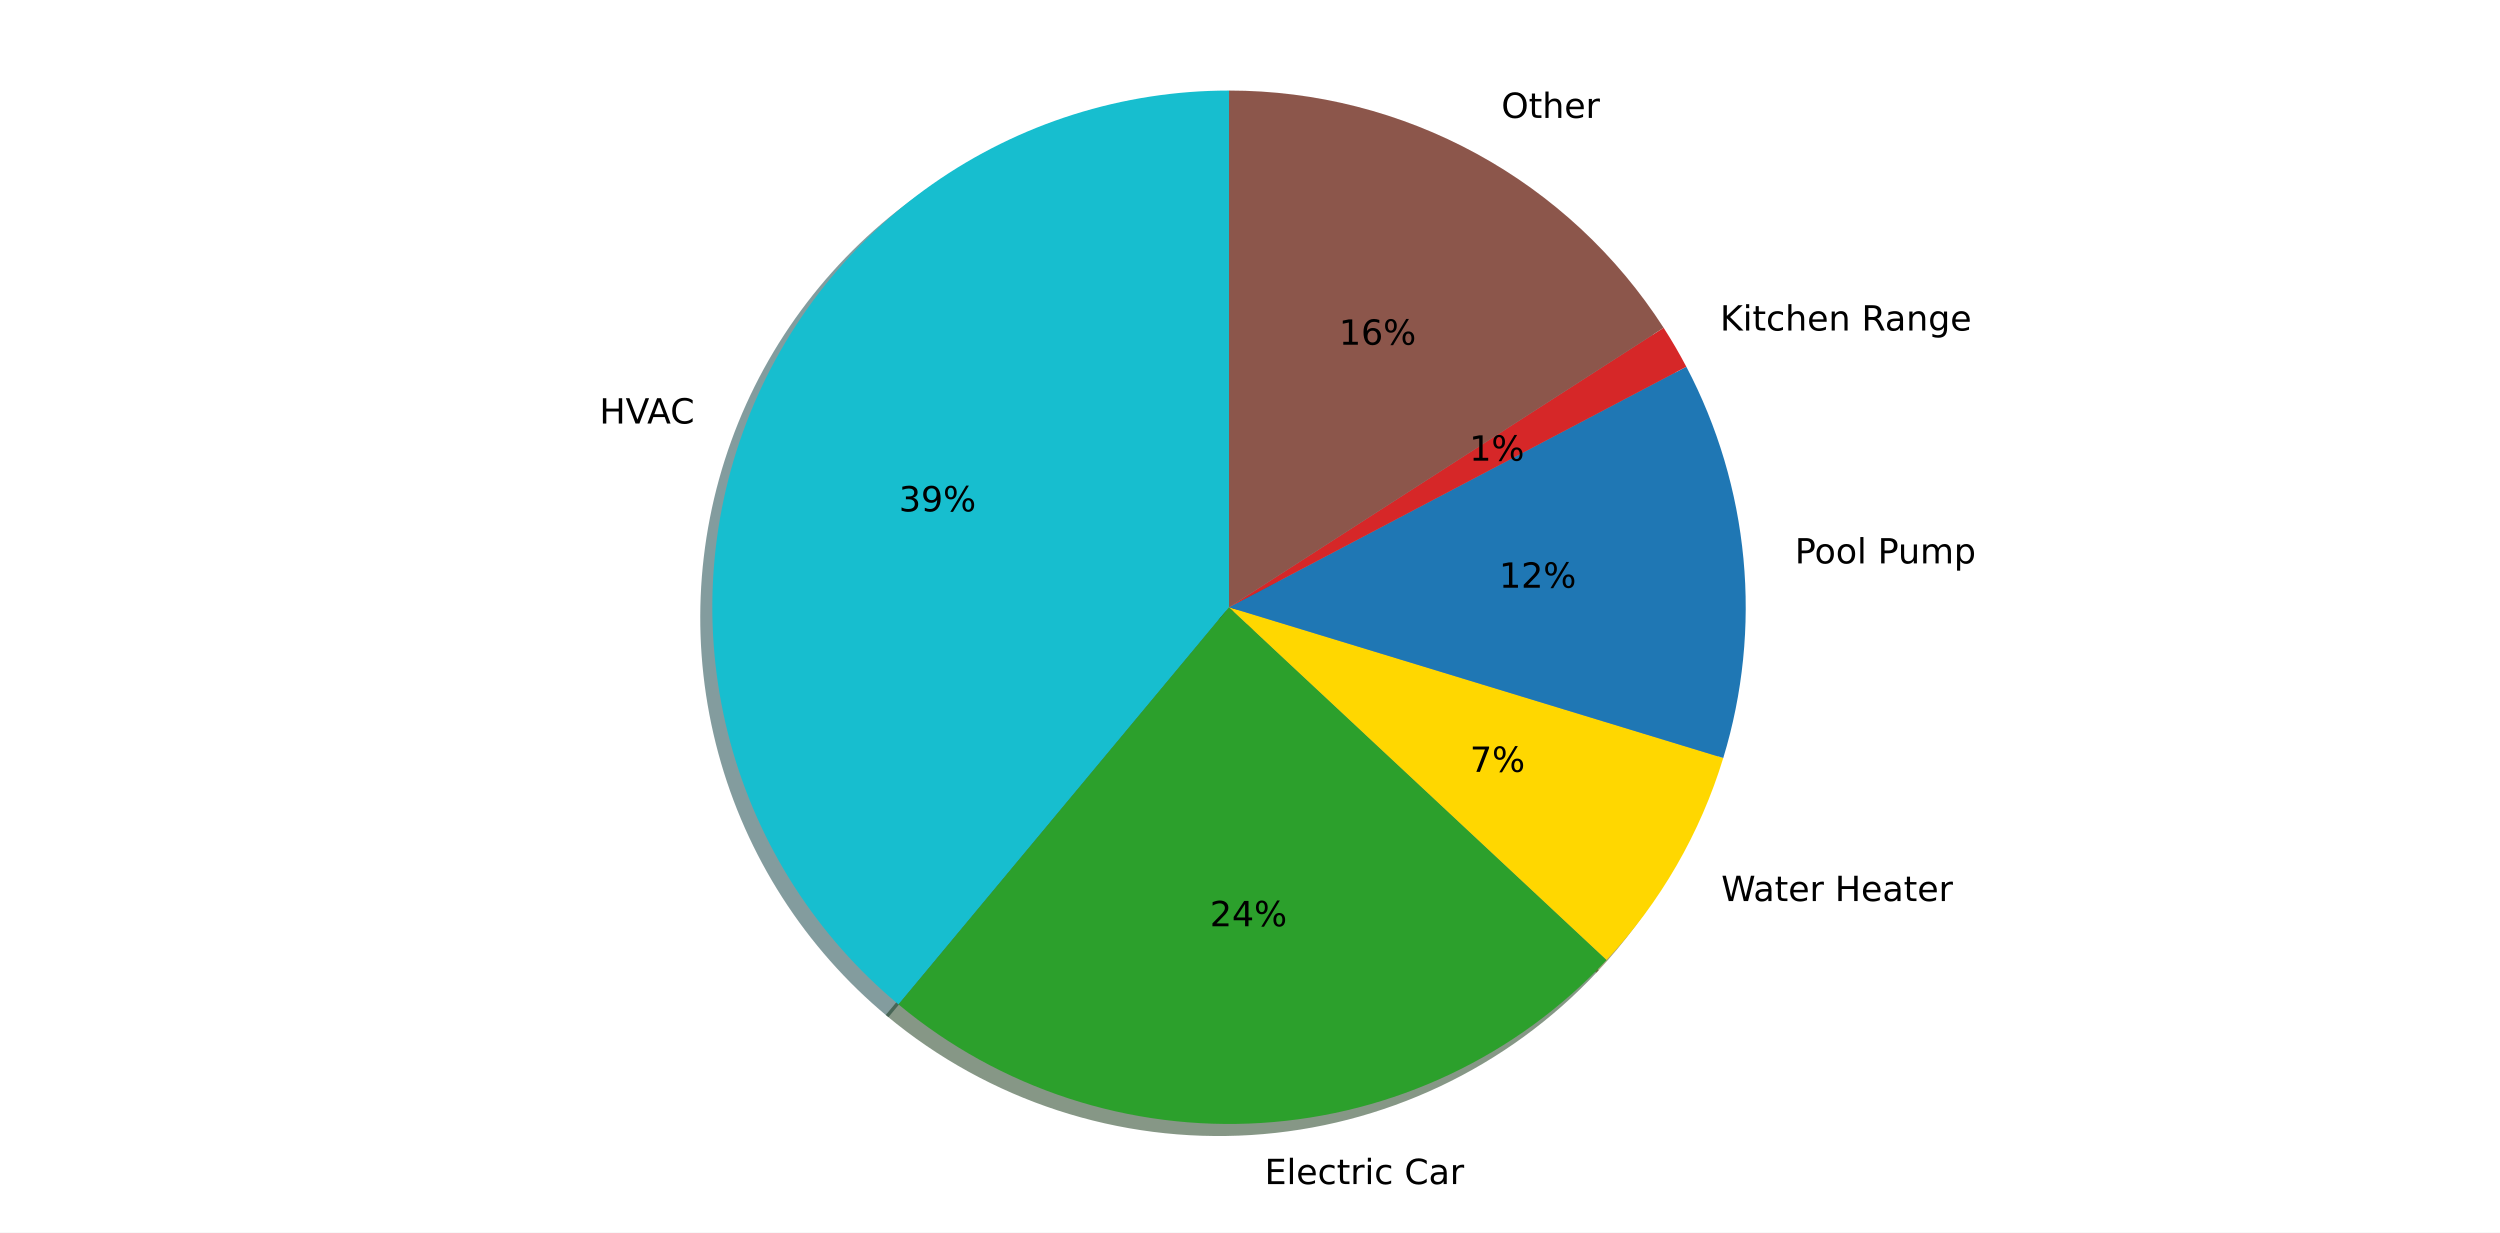
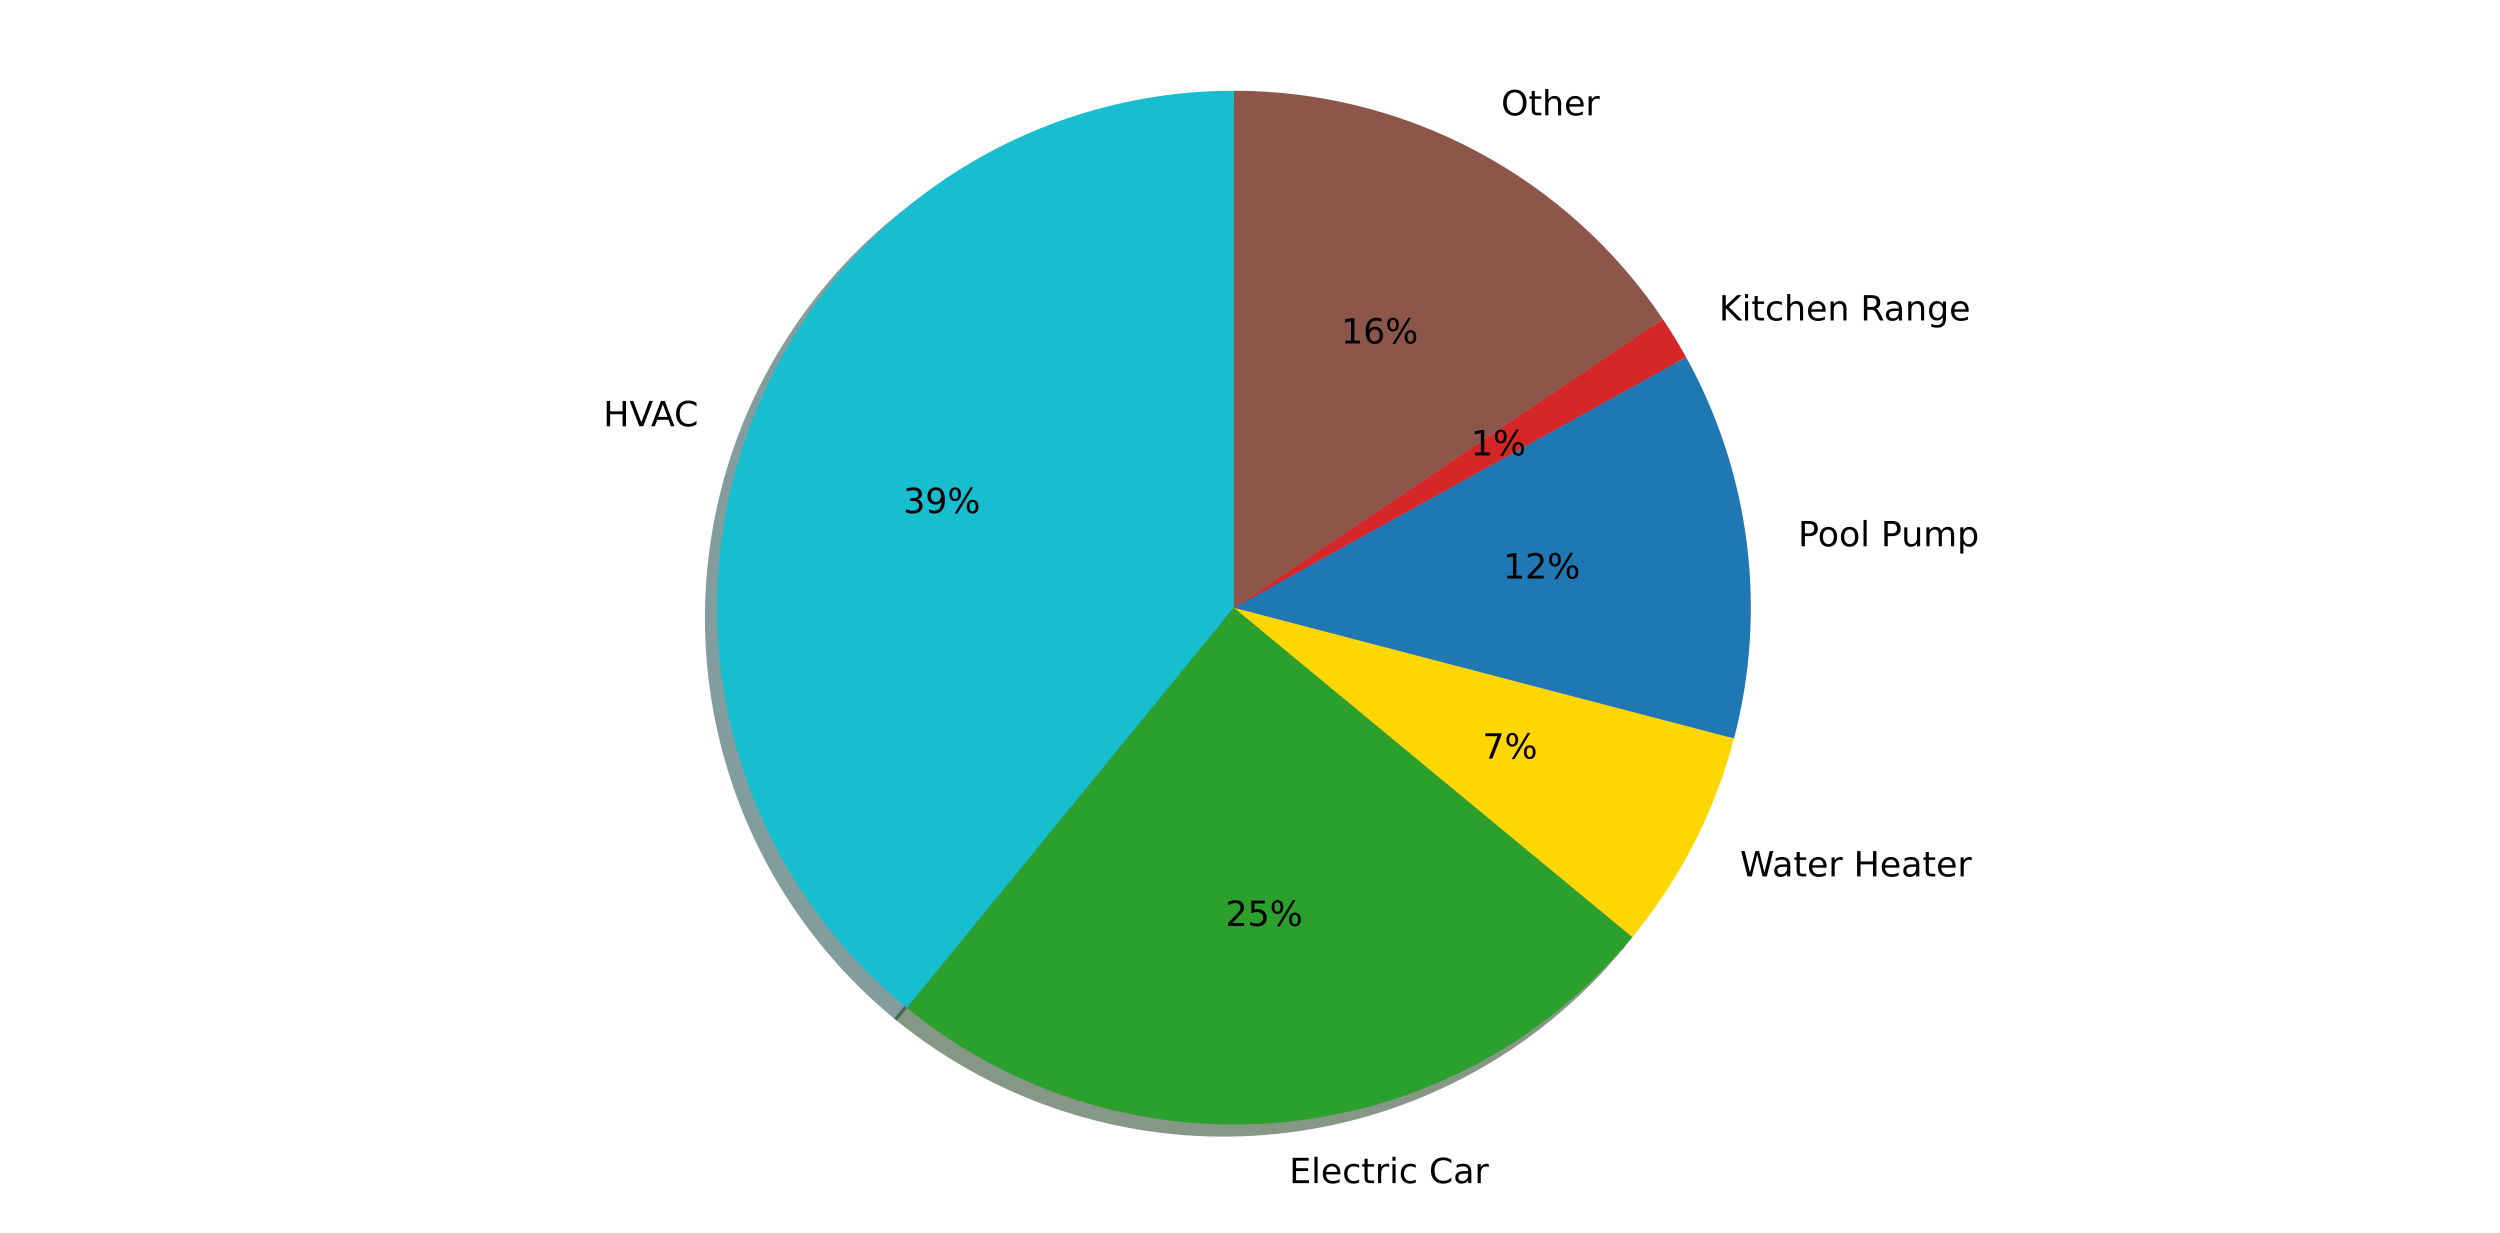
<svg xmlns="http://www.w3.org/2000/svg" xmlns:xlink="http://www.w3.org/1999/xlink" width="720pt" height="354.96pt" viewBox="0 0 720 354.96" version="1.1">
  <defs>
    <style type="text/css">*{stroke-linejoin: round; stroke-linecap: butt}</style>
  </defs>
  <g id="figure_1">
    <g id="patch_1">
      <path d="M 0 354.96  L 720 354.96  L 720 0  L 0 0  z " style="fill: #ffffff" />
    </g>
    <g id="axes_1">
      <g id="patch_2">
-         <path d="M 350.982 29.054  C 320.395 29.054 290.54 38.485 265.502 56.054  C 240.465 73.624 221.443 98.493 211.041 127.257  C 200.638 156.021 199.353 187.304 207.361 216.825  C 215.368 246.345 232.286 272.691 255.797 292.255  L 350.982 177.866  L 350.982 29.054  z " style="fill: #07393e; opacity: 0.5; stroke: #07393e; stroke-linejoin: miter" />
+         <path d="M 352.395 29.113  C 321.681 29.113 291.708 38.618 266.607 56.317  C 241.506 74.015 222.486 99.056 212.171 127.985  C 201.856 156.915 200.743 188.34 208.983 217.927  C 217.224 247.514 234.423 273.838 258.208 293.27  L 352.395 177.983  L 352.395 29.113  z " style="fill: #07393e; opacity: 0.5; stroke: #07393e; stroke-linejoin: miter" />
      </g>
      <g id="patch_3">
-         <path d="M 255.797 292.255  C 284.992 316.548 322.406 328.766 360.311 326.385  C 398.216 324.004 433.808 307.2 459.733 279.445  L 350.982 177.866  L 255.797 292.255  z " style="fill: #0d300d; opacity: 0.5; stroke: #0d300d; stroke-linejoin: miter" />
+         <path d="M 258.208 293.27  C 288.655 318.144 327.749 329.972 366.879 326.147  C 406.009 322.321 442.072 303.146 467.126 272.846  L 352.395 177.983  L 258.208 293.27  z " style="fill: #0d300d; opacity: 0.5; stroke: #0d300d; stroke-linejoin: miter" />
      </g>
      <g id="patch_4">
-         <path d="M 459.733 279.445  C 467.45 271.184 474.2 262.069 479.853 252.279  C 485.506 242.489 490.025 232.087 493.323 221.274  L 350.982 177.866  L 459.733 279.445  z " style="fill: #4c4000; opacity: 0.5; stroke: #4c4000; stroke-linejoin: miter" />
+         <path d="M 467.126 272.846  C 474.013 264.516 479.973 255.46 484.9 245.839  C 489.827 236.218 493.692 226.089 496.425 215.631  L 352.395 177.983  L 467.126 272.846  z " style="fill: #4c4000; opacity: 0.5; stroke: #4c4000; stroke-linejoin: miter" />
      </g>
      <g id="patch_5">
-         <path d="M 493.323 221.274  C 498.985 202.706 500.96 183.208 499.136 163.882  C 497.312 144.556 491.724 125.773 482.687 108.593  L 350.982 177.866  L 493.323 221.274  z " style="fill: #092436; opacity: 0.5; stroke: #092436; stroke-linejoin: miter" />
+         <path d="M 496.425 215.631  C 501.218 197.296 502.466 178.212 500.101 159.409  C 497.737 140.605 491.803 122.424 482.62 105.846  L 352.395 177.983  L 496.425 215.631  z " style="fill: #092436; opacity: 0.5; stroke: #092436; stroke-linejoin: miter" />
      </g>
      <g id="patch_6">
-         <path d="M 482.687 108.593  C 481.679 106.676 480.629 104.781 479.538 102.91  C 478.447 101.039 477.315 99.192 476.144 97.37  L 350.982 177.866  L 482.687 108.593  z " style="fill: #400c0c; opacity: 0.5; stroke: #400c0c; stroke-linejoin: miter" />
+         <path d="M 482.62 105.846  C 481.58 103.97 480.5 102.116 479.38 100.286  C 478.261 98.456 477.102 96.65 475.904 94.87  L 352.395 177.983  L 482.62 105.846  z " style="fill: #400c0c; opacity: 0.5; stroke: #400c0c; stroke-linejoin: miter" />
      </g>
      <g id="patch_7">
-         <path d="M 476.144 97.37  C 462.668 76.418 444.145 59.18 422.278 47.245  C 400.412 35.31 375.894 29.054 350.982 29.054  L 350.982 177.866  L 476.144 97.37  z " style="fill: #2a1a16; opacity: 0.5; stroke: #2a1a16; stroke-linejoin: miter" />
+         <path d="M 475.904 94.87  C 462.283 74.629 443.892 58.042 422.356 46.577  C 400.821 35.111 376.793 29.113 352.395 29.113  L 352.395 177.983  L 475.904 94.87  z " style="fill: #2a1a16; opacity: 0.5; stroke: #2a1a16; stroke-linejoin: miter" />
      </g>
      <g id="patch_8">
-         <path d="M 353.959 26.078  C 323.372 26.078 293.516 35.508 268.478 53.078  C 243.441 70.648 224.419 95.517 214.017 124.281  C 203.615 153.045 202.329 184.328 210.337 213.848  C 218.344 243.369 235.262 269.714 258.774 289.279  L 353.959 174.89  L 353.959 26.078  z " style="fill: #17becf" />
+         <path d="M 355.372 26.135  C 324.659 26.135 294.685 35.64 269.584 53.339  C 244.483 71.038 225.464 96.079 215.149 125.008  C 204.834 153.937 203.72 185.362 211.961 214.949  C 220.202 244.537 237.4 270.861 261.185 290.293  L 355.372 175.005  L 355.372 26.135  z " style="fill: #17becf" />
      </g>
      <g id="patch_9">
-         <path d="M 258.774 289.279  C 287.968 313.572 325.383 325.79 363.288 323.409  C 401.193 321.028 436.784 304.224 462.709 276.469  L 353.959 174.89  L 258.774 289.279  z " style="fill: #2ca02c" />
+         <path d="M 261.185 290.293  C 291.632 315.167 330.727 326.994 369.856 323.169  C 408.986 319.344 445.05 300.169 470.103 269.869  L 355.372 175.005  L 261.185 290.293  z " style="fill: #2ca02c" />
      </g>
      <g id="patch_10">
-         <path d="M 462.709 276.469  C 470.426 268.207 477.176 259.093 482.829 249.303  C 488.482 239.513 493.001 229.111 496.299 218.297  L 353.959 174.89  L 462.709 276.469  z " style="fill: #ffd700" />
+         <path d="M 470.103 269.869  C 476.991 261.539 482.951 252.483 487.878 242.862  C 492.805 233.241 496.669 223.112 499.403 212.654  L 355.372 175.005  L 470.103 269.869  z " style="fill: #ffd700" />
      </g>
      <g id="patch_11">
-         <path d="M 496.299 218.297  C 501.961 199.73 503.936 180.232 502.112 160.906  C 500.288 141.58 494.7 122.797 485.663 105.616  L 353.959 174.89  L 496.299 218.297  z " style="fill: #1f77b4" />
+         <path d="M 499.403 212.654  C 504.196 194.318 505.443 175.235 503.079 156.431  C 500.714 137.627 494.78 119.447 485.597 102.869  L 355.372 175.005  L 499.403 212.654  z " style="fill: #1f77b4" />
      </g>
      <g id="patch_12">
-         <path d="M 485.663 105.616  C 484.655 103.699 483.605 101.805 482.514 99.934  C 481.423 98.063 480.292 96.216 479.12 94.394  L 353.959 174.89  L 485.663 105.616  z " style="fill: #d62728" />
+         <path d="M 485.597 102.869  C 484.558 100.992 483.478 99.138 482.358 97.308  C 481.238 95.478 480.079 93.673 478.881 91.893  L 355.372 175.005  L 485.597 102.869  z " style="fill: #d62728" />
      </g>
      <g id="patch_13">
-         <path d="M 479.12 94.394  C 465.645 73.441 447.121 56.204 425.254 44.269  C 403.388 32.334 378.87 26.078 353.959 26.078  L 353.959 174.89  L 479.12 94.394  z " style="fill: #8c564b" />
+         <path d="M 478.881 91.893  C 465.26 71.651 446.87 55.065 425.334 43.599  C 403.798 32.133 379.77 26.135 355.372 26.135  L 355.372 175.005  L 478.881 91.893  z " style="fill: #8c564b" />
      </g>
      <g id="matplotlib.axis_1" />
      <g id="matplotlib.axis_2" />
      <g id="text_1">
-         <g transform="translate(172.6508 121.9794)scale(0.1 -0.1)">
+         <g transform="translate(173.7546 122.7676)scale(0.1 -0.1)">
          <defs>
            <path id="DejaVuSans-48" d="M 628 4666  L 1259 4666  L 1259 2753  L 3553 2753  L 3553 4666  L 4184 4666  L 4184 0  L 3553 0  L 3553 2222  L 1259 2222  L 1259 0  L 628 0  L 628 4666  z " transform="scale(0.015625)" />
            <path id="DejaVuSans-56" d="M 1831 0  L 50 4666  L 709 4666  L 2188 738  L 3669 4666  L 4325 4666  L 2547 0  L 1831 0  z " transform="scale(0.015625)" />
            <path id="DejaVuSans-41" d="M 2188 4044  L 1331 1722  L 3047 1722  L 2188 4044  z M 1831 4666  L 2547 4666  L 4325 0  L 3669 0  L 3244 1197  L 1141 1197  L 716 0  L 50 0  L 1831 4666  z " transform="scale(0.015625)" />
            <path id="DejaVuSans-43" d="M 4122 4306  L 4122 3641  Q 3803 3938 3442 4084  Q 3081 4231 2675 4231  Q 1875 4231 1450 3742  Q 1025 3253 1025 2328  Q 1025 1406 1450 917  Q 1875 428 2675 428  Q 3081 428 3442 575  Q 3803 722 4122 1019  L 4122 359  Q 3791 134 3420 21  Q 3050 -91 2638 -91  Q 1578 -91 968 557  Q 359 1206 359 2328  Q 359 3453 968 4101  Q 1578 4750 2638 4750  Q 3056 4750 3426 4639  Q 3797 4528 4122 4306  z " transform="scale(0.015625)" />
          </defs>
          <use xlink:href="#DejaVuSans-48" />
          <use xlink:href="#DejaVuSans-56" x="75.195" />
          <use xlink:href="#DejaVuSans-41" x="137.229" />
          <use xlink:href="#DejaVuSans-43" x="203.887" />
        </g>
      </g>
      <g id="text_2">
-         <g transform="translate(258.8803 147.2839)scale(0.1 -0.1)">
+         <g transform="translate(260.1248 147.7664)scale(0.1 -0.1)">
          <defs>
            <path id="DejaVuSans-33" d="M 2597 2516  Q 3050 2419 3304 2112  Q 3559 1806 3559 1356  Q 3559 666 3084 287  Q 2609 -91 1734 -91  Q 1441 -91 1130 -33  Q 819 25 488 141  L 488 750  Q 750 597 1062 519  Q 1375 441 1716 441  Q 2309 441 2620 675  Q 2931 909 2931 1356  Q 2931 1769 2642 2001  Q 2353 2234 1838 2234  L 1294 2234  L 1294 2753  L 1863 2753  Q 2328 2753 2575 2939  Q 2822 3125 2822 3475  Q 2822 3834 2567 4026  Q 2313 4219 1838 4219  Q 1578 4219 1281 4162  Q 984 4106 628 3988  L 628 4550  Q 988 4650 1302 4700  Q 1616 4750 1894 4750  Q 2613 4750 3031 4423  Q 3450 4097 3450 3541  Q 3450 3153 3228 2886  Q 3006 2619 2597 2516  z " transform="scale(0.015625)" />
            <path id="DejaVuSans-39" d="M 703 97  L 703 672  Q 941 559 1184 500  Q 1428 441 1663 441  Q 2288 441 2617 861  Q 2947 1281 2994 2138  Q 2813 1869 2534 1725  Q 2256 1581 1919 1581  Q 1219 1581 811 2004  Q 403 2428 403 3163  Q 403 3881 828 4315  Q 1253 4750 1959 4750  Q 2769 4750 3195 4129  Q 3622 3509 3622 2328  Q 3622 1225 3098 567  Q 2575 -91 1691 -91  Q 1453 -91 1209 -44  Q 966 3 703 97  z M 1959 2075  Q 2384 2075 2632 2365  Q 2881 2656 2881 3163  Q 2881 3666 2632 3958  Q 2384 4250 1959 4250  Q 1534 4250 1286 3958  Q 1038 3666 1038 3163  Q 1038 2656 1286 2365  Q 1534 2075 1959 2075  z " transform="scale(0.015625)" />
            <path id="DejaVuSans-25" d="M 4653 2053  Q 4381 2053 4226 1822  Q 4072 1591 4072 1178  Q 4072 772 4226 539  Q 4381 306 4653 306  Q 4919 306 5073 539  Q 5228 772 5228 1178  Q 5228 1588 5073 1820  Q 4919 2053 4653 2053  z M 4653 2450  Q 5147 2450 5437 2106  Q 5728 1763 5728 1178  Q 5728 594 5436 251  Q 5144 -91 4653 -91  Q 4153 -91 3862 251  Q 3572 594 3572 1178  Q 3572 1766 3864 2108  Q 4156 2450 4653 2450  z M 1428 4353  Q 1159 4353 1004 4120  Q 850 3888 850 3481  Q 850 3069 1003 2837  Q 1156 2606 1428 2606  Q 1700 2606 1854 2837  Q 2009 3069 2009 3481  Q 2009 3884 1853 4118  Q 1697 4353 1428 4353  z M 4250 4750  L 4750 4750  L 1831 -91  L 1331 -91  L 4250 4750  z M 1428 4750  Q 1922 4750 2215 4408  Q 2509 4066 2509 3481  Q 2509 2891 2217 2550  Q 1925 2209 1428 2209  Q 931 2209 642 2551  Q 353 2894 353 3481  Q 353 4063 643 4406  Q 934 4750 1428 4750  z " transform="scale(0.015625)" />
          </defs>
          <use xlink:href="#DejaVuSans-33" />
          <use xlink:href="#DejaVuSans-39" x="63.623" />
          <use xlink:href="#DejaVuSans-25" x="127.246" />
        </g>
      </g>
      <g id="text_3">
-         <g transform="translate(364.2206 341.0205)scale(0.1 -0.1)">
+         <g transform="translate(371.3047 340.7448)scale(0.1 -0.1)">
          <defs>
            <path id="DejaVuSans-45" d="M 628 4666  L 3578 4666  L 3578 4134  L 1259 4134  L 1259 2753  L 3481 2753  L 3481 2222  L 1259 2222  L 1259 531  L 3634 531  L 3634 0  L 628 0  L 628 4666  z " transform="scale(0.015625)" />
            <path id="DejaVuSans-6c" d="M 603 4863  L 1178 4863  L 1178 0  L 603 0  L 603 4863  z " transform="scale(0.015625)" />
            <path id="DejaVuSans-65" d="M 3597 1894  L 3597 1613  L 953 1613  Q 991 1019 1311 708  Q 1631 397 2203 397  Q 2534 397 2845 478  Q 3156 559 3463 722  L 3463 178  Q 3153 47 2828 -22  Q 2503 -91 2169 -91  Q 1331 -91 842 396  Q 353 884 353 1716  Q 353 2575 817 3079  Q 1281 3584 2069 3584  Q 2775 3584 3186 3129  Q 3597 2675 3597 1894  z M 3022 2063  Q 3016 2534 2758 2815  Q 2500 3097 2075 3097  Q 1594 3097 1305 2825  Q 1016 2553 972 2059  L 3022 2063  z " transform="scale(0.015625)" />
            <path id="DejaVuSans-63" d="M 3122 3366  L 3122 2828  Q 2878 2963 2633 3030  Q 2388 3097 2138 3097  Q 1578 3097 1268 2742  Q 959 2388 959 1747  Q 959 1106 1268 751  Q 1578 397 2138 397  Q 2388 397 2633 464  Q 2878 531 3122 666  L 3122 134  Q 2881 22 2623 -34  Q 2366 -91 2075 -91  Q 1284 -91 818 406  Q 353 903 353 1747  Q 353 2603 823 3093  Q 1294 3584 2113 3584  Q 2378 3584 2631 3529  Q 2884 3475 3122 3366  z " transform="scale(0.015625)" />
            <path id="DejaVuSans-74" d="M 1172 4494  L 1172 3500  L 2356 3500  L 2356 3053  L 1172 3053  L 1172 1153  Q 1172 725 1289 603  Q 1406 481 1766 481  L 2356 481  L 2356 0  L 1766 0  Q 1100 0 847 248  Q 594 497 594 1153  L 594 3053  L 172 3053  L 172 3500  L 594 3500  L 594 4494  L 1172 4494  z " transform="scale(0.015625)" />
            <path id="DejaVuSans-72" d="M 2631 2963  Q 2534 3019 2420 3045  Q 2306 3072 2169 3072  Q 1681 3072 1420 2755  Q 1159 2438 1159 1844  L 1159 0  L 581 0  L 581 3500  L 1159 3500  L 1159 2956  Q 1341 3275 1631 3429  Q 1922 3584 2338 3584  Q 2397 3584 2469 3576  Q 2541 3569 2628 3553  L 2631 2963  z " transform="scale(0.015625)" />
            <path id="DejaVuSans-69" d="M 603 3500  L 1178 3500  L 1178 0  L 603 0  L 603 3500  z M 603 4863  L 1178 4863  L 1178 4134  L 603 4134  L 603 4863  z " transform="scale(0.015625)" />
            <path id="DejaVuSans-20" transform="scale(0.015625)" />
            <path id="DejaVuSans-61" d="M 2194 1759  Q 1497 1759 1228 1600  Q 959 1441 959 1056  Q 959 750 1161 570  Q 1363 391 1709 391  Q 2188 391 2477 730  Q 2766 1069 2766 1631  L 2766 1759  L 2194 1759  z M 3341 1997  L 3341 0  L 2766 0  L 2766 531  Q 2569 213 2275 61  Q 1981 -91 1556 -91  Q 1019 -91 701 211  Q 384 513 384 1019  Q 384 1609 779 1909  Q 1175 2209 1959 2209  L 2766 2209  L 2766 2266  Q 2766 2663 2505 2880  Q 2244 3097 1772 3097  Q 1472 3097 1187 3025  Q 903 2953 641 2809  L 641 3341  Q 956 3463 1253 3523  Q 1550 3584 1831 3584  Q 2591 3584 2966 3190  Q 3341 2797 3341 1997  z " transform="scale(0.015625)" />
          </defs>
          <use xlink:href="#DejaVuSans-45" />
          <use xlink:href="#DejaVuSans-6c" x="63.184" />
          <use xlink:href="#DejaVuSans-65" x="90.967" />
          <use xlink:href="#DejaVuSans-63" x="152.49" />
          <use xlink:href="#DejaVuSans-74" x="207.471" />
          <use xlink:href="#DejaVuSans-72" x="246.68" />
          <use xlink:href="#DejaVuSans-69" x="287.793" />
          <use xlink:href="#DejaVuSans-63" x="315.576" />
          <use xlink:href="#DejaVuSans-20" x="370.557" />
          <use xlink:href="#DejaVuSans-43" x="402.344" />
          <use xlink:href="#DejaVuSans-61" x="472.168" />
          <use xlink:href="#DejaVuSans-72" x="533.447" />
        </g>
      </g>
      <g id="text_4">
-         <g transform="translate(348.4428 266.7609)scale(0.1 -0.1)">
+         <g transform="translate(352.9493 266.663)scale(0.1 -0.1)">
          <defs>
            <path id="DejaVuSans-32" d="M 1228 531  L 3431 531  L 3431 0  L 469 0  L 469 531  Q 828 903 1448 1529  Q 2069 2156 2228 2338  Q 2531 2678 2651 2914  Q 2772 3150 2772 3378  Q 2772 3750 2511 3984  Q 2250 4219 1831 4219  Q 1534 4219 1204 4116  Q 875 4013 500 3803  L 500 4441  Q 881 4594 1212 4672  Q 1544 4750 1819 4750  Q 2544 4750 2975 4387  Q 3406 4025 3406 3419  Q 3406 3131 3298 2873  Q 3191 2616 2906 2266  Q 2828 2175 2409 1742  Q 1991 1309 1228 531  z " transform="scale(0.015625)" />
-             <path id="DejaVuSans-34" d="M 2419 4116  L 825 1625  L 2419 1625  L 2419 4116  z M 2253 4666  L 3047 4666  L 3047 1625  L 3713 1625  L 3713 1100  L 3047 1100  L 3047 0  L 2419 0  L 2419 1100  L 313 1100  L 313 1709  L 2253 4666  z " transform="scale(0.015625)" />
+             <path id="DejaVuSans-35" d="M 691 4666  L 3169 4666  L 3169 4134  L 1269 4134  L 1269 2991  Q 1406 3038 1543 3061  Q 1681 3084 1819 3084  Q 2600 3084 3056 2656  Q 3513 2228 3513 1497  Q 3513 744 3044 326  Q 2575 -91 1722 -91  Q 1428 -91 1123 -41  Q 819 9 494 109  L 494 744  Q 775 591 1075 516  Q 1375 441 1709 441  Q 2250 441 2565 725  Q 2881 1009 2881 1497  Q 2881 1984 2565 2268  Q 2250 2553 1709 2553  Q 1456 2553 1204 2497  Q 953 2441 691 2322  L 691 4666  z " transform="scale(0.015625)" />
          </defs>
          <use xlink:href="#DejaVuSans-32" />
-           <use xlink:href="#DejaVuSans-34" x="63.623" />
+           <use xlink:href="#DejaVuSans-35" x="63.623" />
          <use xlink:href="#DejaVuSans-25" x="127.246" />
        </g>
      </g>
      <g id="text_5">
-         <g transform="translate(495.7164 259.5038)scale(0.1 -0.1)">
+         <g transform="translate(501.1284 252.4068)scale(0.1 -0.1)">
          <defs>
            <path id="DejaVuSans-57" d="M 213 4666  L 850 4666  L 1831 722  L 2809 4666  L 3519 4666  L 4500 722  L 5478 4666  L 6119 4666  L 4947 0  L 4153 0  L 3169 4050  L 2175 0  L 1381 0  L 213 4666  z " transform="scale(0.015625)" />
          </defs>
          <use xlink:href="#DejaVuSans-57" />
          <use xlink:href="#DejaVuSans-61" x="92.502" />
          <use xlink:href="#DejaVuSans-74" x="153.781" />
          <use xlink:href="#DejaVuSans-65" x="192.99" />
          <use xlink:href="#DejaVuSans-72" x="254.514" />
          <use xlink:href="#DejaVuSans-20" x="295.627" />
          <use xlink:href="#DejaVuSans-48" x="327.414" />
          <use xlink:href="#DejaVuSans-65" x="402.609" />
          <use xlink:href="#DejaVuSans-61" x="464.133" />
          <use xlink:href="#DejaVuSans-74" x="525.412" />
          <use xlink:href="#DejaVuSans-65" x="564.621" />
          <use xlink:href="#DejaVuSans-72" x="626.145" />
        </g>
      </g>
      <g id="text_6">
-         <g transform="translate(423.349 222.2973)scale(0.1 -0.1)">
+         <g transform="translate(426.9434 218.4786)scale(0.1 -0.1)">
          <defs>
            <path id="DejaVuSans-37" d="M 525 4666  L 3525 4666  L 3525 4397  L 1831 0  L 1172 0  L 2766 4134  L 525 4134  L 525 4666  z " transform="scale(0.015625)" />
          </defs>
          <use xlink:href="#DejaVuSans-37" />
          <use xlink:href="#DejaVuSans-25" x="63.623" />
        </g>
      </g>
      <g id="text_7">
-         <g transform="translate(516.9274 162.2672)scale(0.1 -0.1)">
+         <g transform="translate(517.8493 157.3331)scale(0.1 -0.1)">
          <defs>
            <path id="DejaVuSans-50" d="M 1259 4147  L 1259 2394  L 2053 2394  Q 2494 2394 2734 2622  Q 2975 2850 2975 3272  Q 2975 3691 2734 3919  Q 2494 4147 2053 4147  L 1259 4147  z M 628 4666  L 2053 4666  Q 2838 4666 3239 4311  Q 3641 3956 3641 3272  Q 3641 2581 3239 2228  Q 2838 1875 2053 1875  L 1259 1875  L 1259 0  L 628 0  L 628 4666  z " transform="scale(0.015625)" />
            <path id="DejaVuSans-6f" d="M 1959 3097  Q 1497 3097 1228 2736  Q 959 2375 959 1747  Q 959 1119 1226 758  Q 1494 397 1959 397  Q 2419 397 2687 759  Q 2956 1122 2956 1747  Q 2956 2369 2687 2733  Q 2419 3097 1959 3097  z M 1959 3584  Q 2709 3584 3137 3096  Q 3566 2609 3566 1747  Q 3566 888 3137 398  Q 2709 -91 1959 -91  Q 1206 -91 779 398  Q 353 888 353 1747  Q 353 2609 779 3096  Q 1206 3584 1959 3584  z " transform="scale(0.015625)" />
            <path id="DejaVuSans-75" d="M 544 1381  L 544 3500  L 1119 3500  L 1119 1403  Q 1119 906 1312 657  Q 1506 409 1894 409  Q 2359 409 2629 706  Q 2900 1003 2900 1516  L 2900 3500  L 3475 3500  L 3475 0  L 2900 0  L 2900 538  Q 2691 219 2414 64  Q 2138 -91 1772 -91  Q 1169 -91 856 284  Q 544 659 544 1381  z M 1991 3584  L 1991 3584  z " transform="scale(0.015625)" />
            <path id="DejaVuSans-6d" d="M 3328 2828  Q 3544 3216 3844 3400  Q 4144 3584 4550 3584  Q 5097 3584 5394 3201  Q 5691 2819 5691 2113  L 5691 0  L 5113 0  L 5113 2094  Q 5113 2597 4934 2840  Q 4756 3084 4391 3084  Q 3944 3084 3684 2787  Q 3425 2491 3425 1978  L 3425 0  L 2847 0  L 2847 2094  Q 2847 2600 2669 2842  Q 2491 3084 2119 3084  Q 1678 3084 1418 2786  Q 1159 2488 1159 1978  L 1159 0  L 581 0  L 581 3500  L 1159 3500  L 1159 2956  Q 1356 3278 1631 3431  Q 1906 3584 2284 3584  Q 2666 3584 2933 3390  Q 3200 3197 3328 2828  z " transform="scale(0.015625)" />
            <path id="DejaVuSans-70" d="M 1159 525  L 1159 -1331  L 581 -1331  L 581 3500  L 1159 3500  L 1159 2969  Q 1341 3281 1617 3432  Q 1894 3584 2278 3584  Q 2916 3584 3314 3078  Q 3713 2572 3713 1747  Q 3713 922 3314 415  Q 2916 -91 2278 -91  Q 1894 -91 1617 61  Q 1341 213 1159 525  z M 3116 1747  Q 3116 2381 2855 2742  Q 2594 3103 2138 3103  Q 1681 3103 1420 2742  Q 1159 2381 1159 1747  Q 1159 1113 1420 752  Q 1681 391 2138 391  Q 2594 391 2855 752  Q 3116 1113 3116 1747  z " transform="scale(0.015625)" />
          </defs>
          <use xlink:href="#DejaVuSans-50" />
          <use xlink:href="#DejaVuSans-6f" x="56.678" />
          <use xlink:href="#DejaVuSans-6f" x="117.859" />
          <use xlink:href="#DejaVuSans-6c" x="179.041" />
          <use xlink:href="#DejaVuSans-20" x="206.824" />
          <use xlink:href="#DejaVuSans-50" x="238.611" />
          <use xlink:href="#DejaVuSans-75" x="297.164" />
          <use xlink:href="#DejaVuSans-6d" x="360.543" />
          <use xlink:href="#DejaVuSans-70" x="457.955" />
        </g>
      </g>
      <g id="text_8">
-         <g transform="translate(431.7374 169.2591)scale(0.1 -0.1)">
+         <g transform="translate(432.8827 166.6202)scale(0.1 -0.1)">
          <defs>
            <path id="DejaVuSans-31" d="M 794 531  L 1825 531  L 1825 4091  L 703 3866  L 703 4441  L 1819 4666  L 2450 4666  L 2450 531  L 3481 531  L 3481 0  L 794 0  L 794 531  z " transform="scale(0.015625)" />
          </defs>
          <use xlink:href="#DejaVuSans-31" />
          <use xlink:href="#DejaVuSans-32" x="63.623" />
          <use xlink:href="#DejaVuSans-25" x="127.246" />
        </g>
      </g>
      <g id="text_9">
-         <g transform="translate(495.3697 95.19741)scale(0.1 -0.1)">
+         <g transform="translate(495.0565 92.29798)scale(0.1 -0.1)">
          <defs>
            <path id="DejaVuSans-4b" d="M 628 4666  L 1259 4666  L 1259 2694  L 3353 4666  L 4166 4666  L 1850 2491  L 4331 0  L 3500 0  L 1259 2247  L 1259 0  L 628 0  L 628 4666  z " transform="scale(0.015625)" />
            <path id="DejaVuSans-68" d="M 3513 2113  L 3513 0  L 2938 0  L 2938 2094  Q 2938 2591 2744 2837  Q 2550 3084 2163 3084  Q 1697 3084 1428 2787  Q 1159 2491 1159 1978  L 1159 0  L 581 0  L 581 4863  L 1159 4863  L 1159 2956  Q 1366 3272 1645 3428  Q 1925 3584 2291 3584  Q 2894 3584 3203 3211  Q 3513 2838 3513 2113  z " transform="scale(0.015625)" />
            <path id="DejaVuSans-6e" d="M 3513 2113  L 3513 0  L 2938 0  L 2938 2094  Q 2938 2591 2744 2837  Q 2550 3084 2163 3084  Q 1697 3084 1428 2787  Q 1159 2491 1159 1978  L 1159 0  L 581 0  L 581 3500  L 1159 3500  L 1159 2956  Q 1366 3272 1645 3428  Q 1925 3584 2291 3584  Q 2894 3584 3203 3211  Q 3513 2838 3513 2113  z " transform="scale(0.015625)" />
            <path id="DejaVuSans-52" d="M 2841 2188  Q 3044 2119 3236 1894  Q 3428 1669 3622 1275  L 4263 0  L 3584 0  L 2988 1197  Q 2756 1666 2539 1819  Q 2322 1972 1947 1972  L 1259 1972  L 1259 0  L 628 0  L 628 4666  L 2053 4666  Q 2853 4666 3247 4331  Q 3641 3997 3641 3322  Q 3641 2881 3436 2590  Q 3231 2300 2841 2188  z M 1259 4147  L 1259 2491  L 2053 2491  Q 2509 2491 2742 2702  Q 2975 2913 2975 3322  Q 2975 3731 2742 3939  Q 2509 4147 2053 4147  L 1259 4147  z " transform="scale(0.015625)" />
            <path id="DejaVuSans-67" d="M 2906 1791  Q 2906 2416 2648 2759  Q 2391 3103 1925 3103  Q 1463 3103 1205 2759  Q 947 2416 947 1791  Q 947 1169 1205 825  Q 1463 481 1925 481  Q 2391 481 2648 825  Q 2906 1169 2906 1791  z M 3481 434  Q 3481 -459 3084 -895  Q 2688 -1331 1869 -1331  Q 1566 -1331 1297 -1286  Q 1028 -1241 775 -1147  L 775 -588  Q 1028 -725 1275 -790  Q 1522 -856 1778 -856  Q 2344 -856 2625 -561  Q 2906 -266 2906 331  L 2906 616  Q 2728 306 2450 153  Q 2172 0 1784 0  Q 1141 0 747 490  Q 353 981 353 1791  Q 353 2603 747 3093  Q 1141 3584 1784 3584  Q 2172 3584 2450 3431  Q 2728 3278 2906 2969  L 2906 3500  L 3481 3500  L 3481 434  z " transform="scale(0.015625)" />
          </defs>
          <use xlink:href="#DejaVuSans-4b" />
          <use xlink:href="#DejaVuSans-69" x="65.576" />
          <use xlink:href="#DejaVuSans-74" x="93.359" />
          <use xlink:href="#DejaVuSans-63" x="132.568" />
          <use xlink:href="#DejaVuSans-68" x="187.549" />
          <use xlink:href="#DejaVuSans-65" x="250.928" />
          <use xlink:href="#DejaVuSans-6e" x="312.451" />
          <use xlink:href="#DejaVuSans-20" x="375.83" />
          <use xlink:href="#DejaVuSans-52" x="407.617" />
          <use xlink:href="#DejaVuSans-61" x="474.85" />
          <use xlink:href="#DejaVuSans-6e" x="536.129" />
          <use xlink:href="#DejaVuSans-67" x="599.508" />
          <use xlink:href="#DejaVuSans-65" x="662.984" />
        </g>
      </g>
      <g id="text_10">
-         <g transform="translate(423.1599 132.6756)scale(0.1 -0.1)">
+         <g transform="translate(423.6315 131.1465)scale(0.1 -0.1)">
          <use xlink:href="#DejaVuSans-31" />
          <use xlink:href="#DejaVuSans-25" x="63.623" />
        </g>
      </g>
      <g id="text_11">
-         <g transform="translate(432.384 33.96612)scale(0.1 -0.1)">
+         <g transform="translate(432.33 33.21789)scale(0.1 -0.1)">
          <defs>
            <path id="DejaVuSans-4f" d="M 2522 4238  Q 1834 4238 1429 3725  Q 1025 3213 1025 2328  Q 1025 1447 1429 934  Q 1834 422 2522 422  Q 3209 422 3611 934  Q 4013 1447 4013 2328  Q 4013 3213 3611 3725  Q 3209 4238 2522 4238  z M 2522 4750  Q 3503 4750 4090 4092  Q 4678 3434 4678 2328  Q 4678 1225 4090 567  Q 3503 -91 2522 -91  Q 1538 -91 948 565  Q 359 1222 359 2328  Q 359 3434 948 4092  Q 1538 4750 2522 4750  z " transform="scale(0.015625)" />
          </defs>
          <use xlink:href="#DejaVuSans-4f" />
          <use xlink:href="#DejaVuSans-74" x="78.711" />
          <use xlink:href="#DejaVuSans-68" x="117.92" />
          <use xlink:href="#DejaVuSans-65" x="181.299" />
          <use xlink:href="#DejaVuSans-72" x="242.822" />
        </g>
      </g>
      <g id="text_12">
-         <g transform="translate(385.6228 99.27669)scale(0.1 -0.1)">
+         <g transform="translate(386.2358 98.92103)scale(0.1 -0.1)">
          <defs>
            <path id="DejaVuSans-36" d="M 2113 2584  Q 1688 2584 1439 2293  Q 1191 2003 1191 1497  Q 1191 994 1439 701  Q 1688 409 2113 409  Q 2538 409 2786 701  Q 3034 994 3034 1497  Q 3034 2003 2786 2293  Q 2538 2584 2113 2584  z M 3366 4563  L 3366 3988  Q 3128 4100 2886 4159  Q 2644 4219 2406 4219  Q 1781 4219 1451 3797  Q 1122 3375 1075 2522  Q 1259 2794 1537 2939  Q 1816 3084 2150 3084  Q 2853 3084 3261 2657  Q 3669 2231 3669 1497  Q 3669 778 3244 343  Q 2819 -91 2113 -91  Q 1303 -91 875 529  Q 447 1150 447 2328  Q 447 3434 972 4092  Q 1497 4750 2381 4750  Q 2619 4750 2861 4703  Q 3103 4656 3366 4563  z " transform="scale(0.015625)" />
          </defs>
          <use xlink:href="#DejaVuSans-31" />
          <use xlink:href="#DejaVuSans-36" x="63.623" />
          <use xlink:href="#DejaVuSans-25" x="127.246" />
        </g>
      </g>
    </g>
  </g>
</svg>
